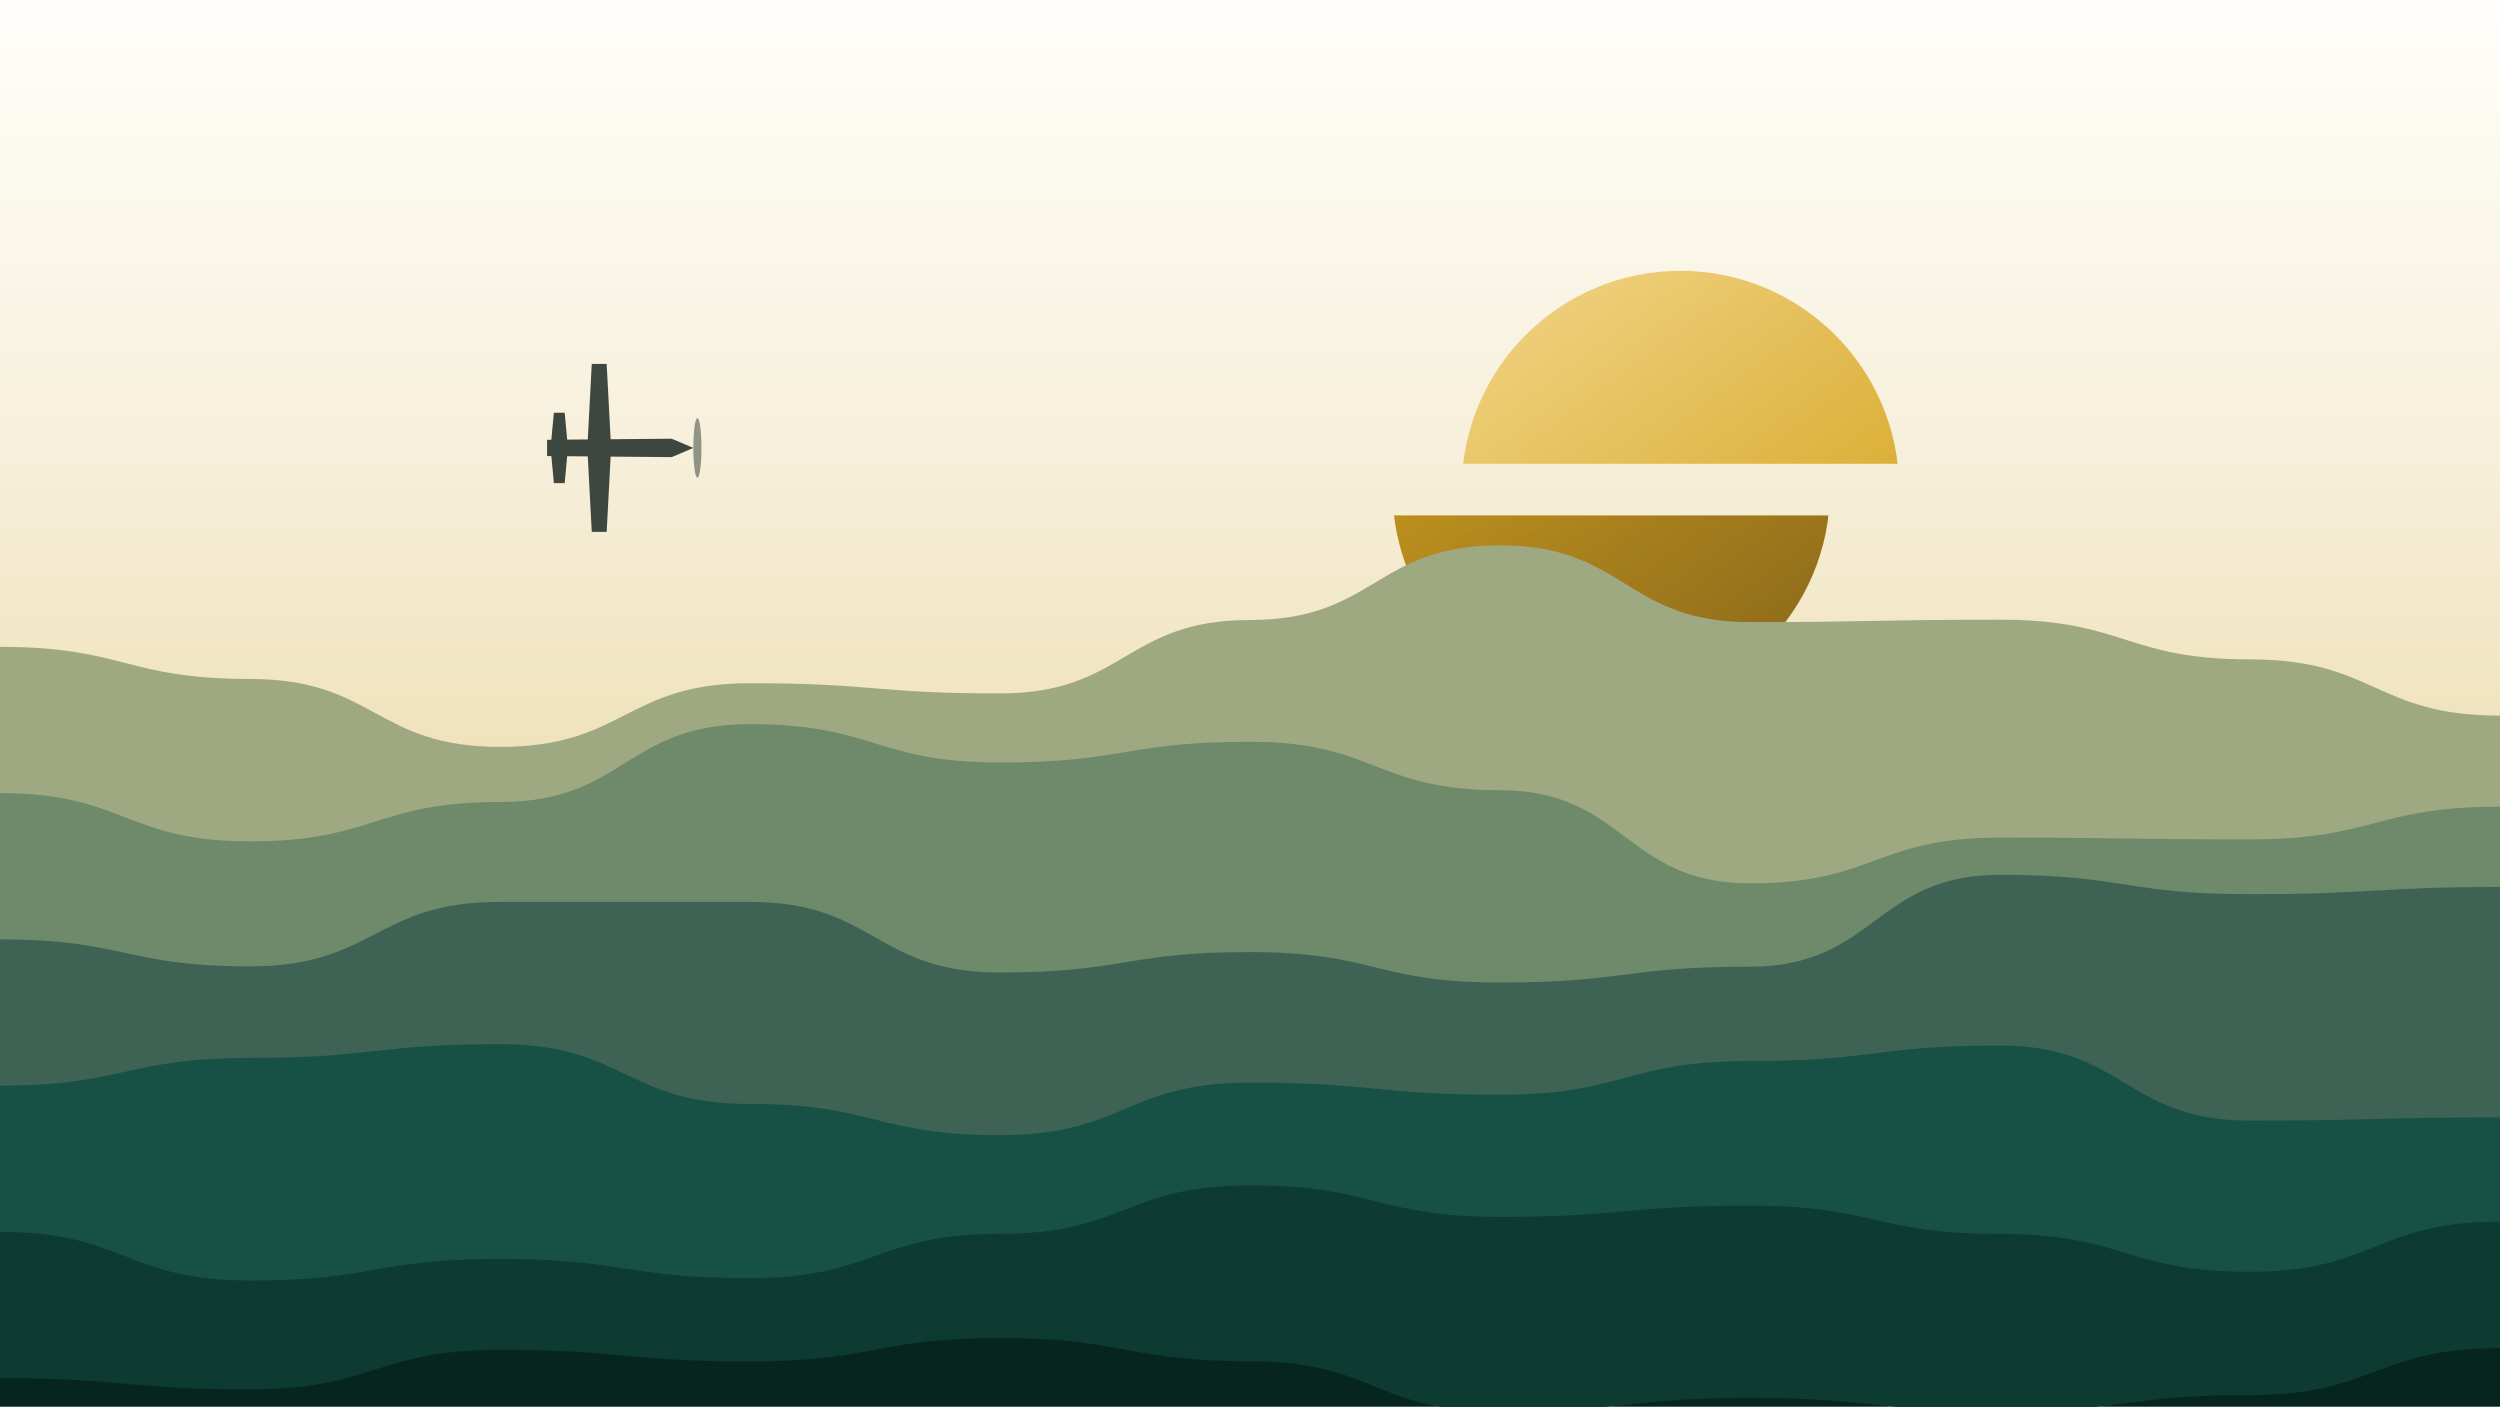
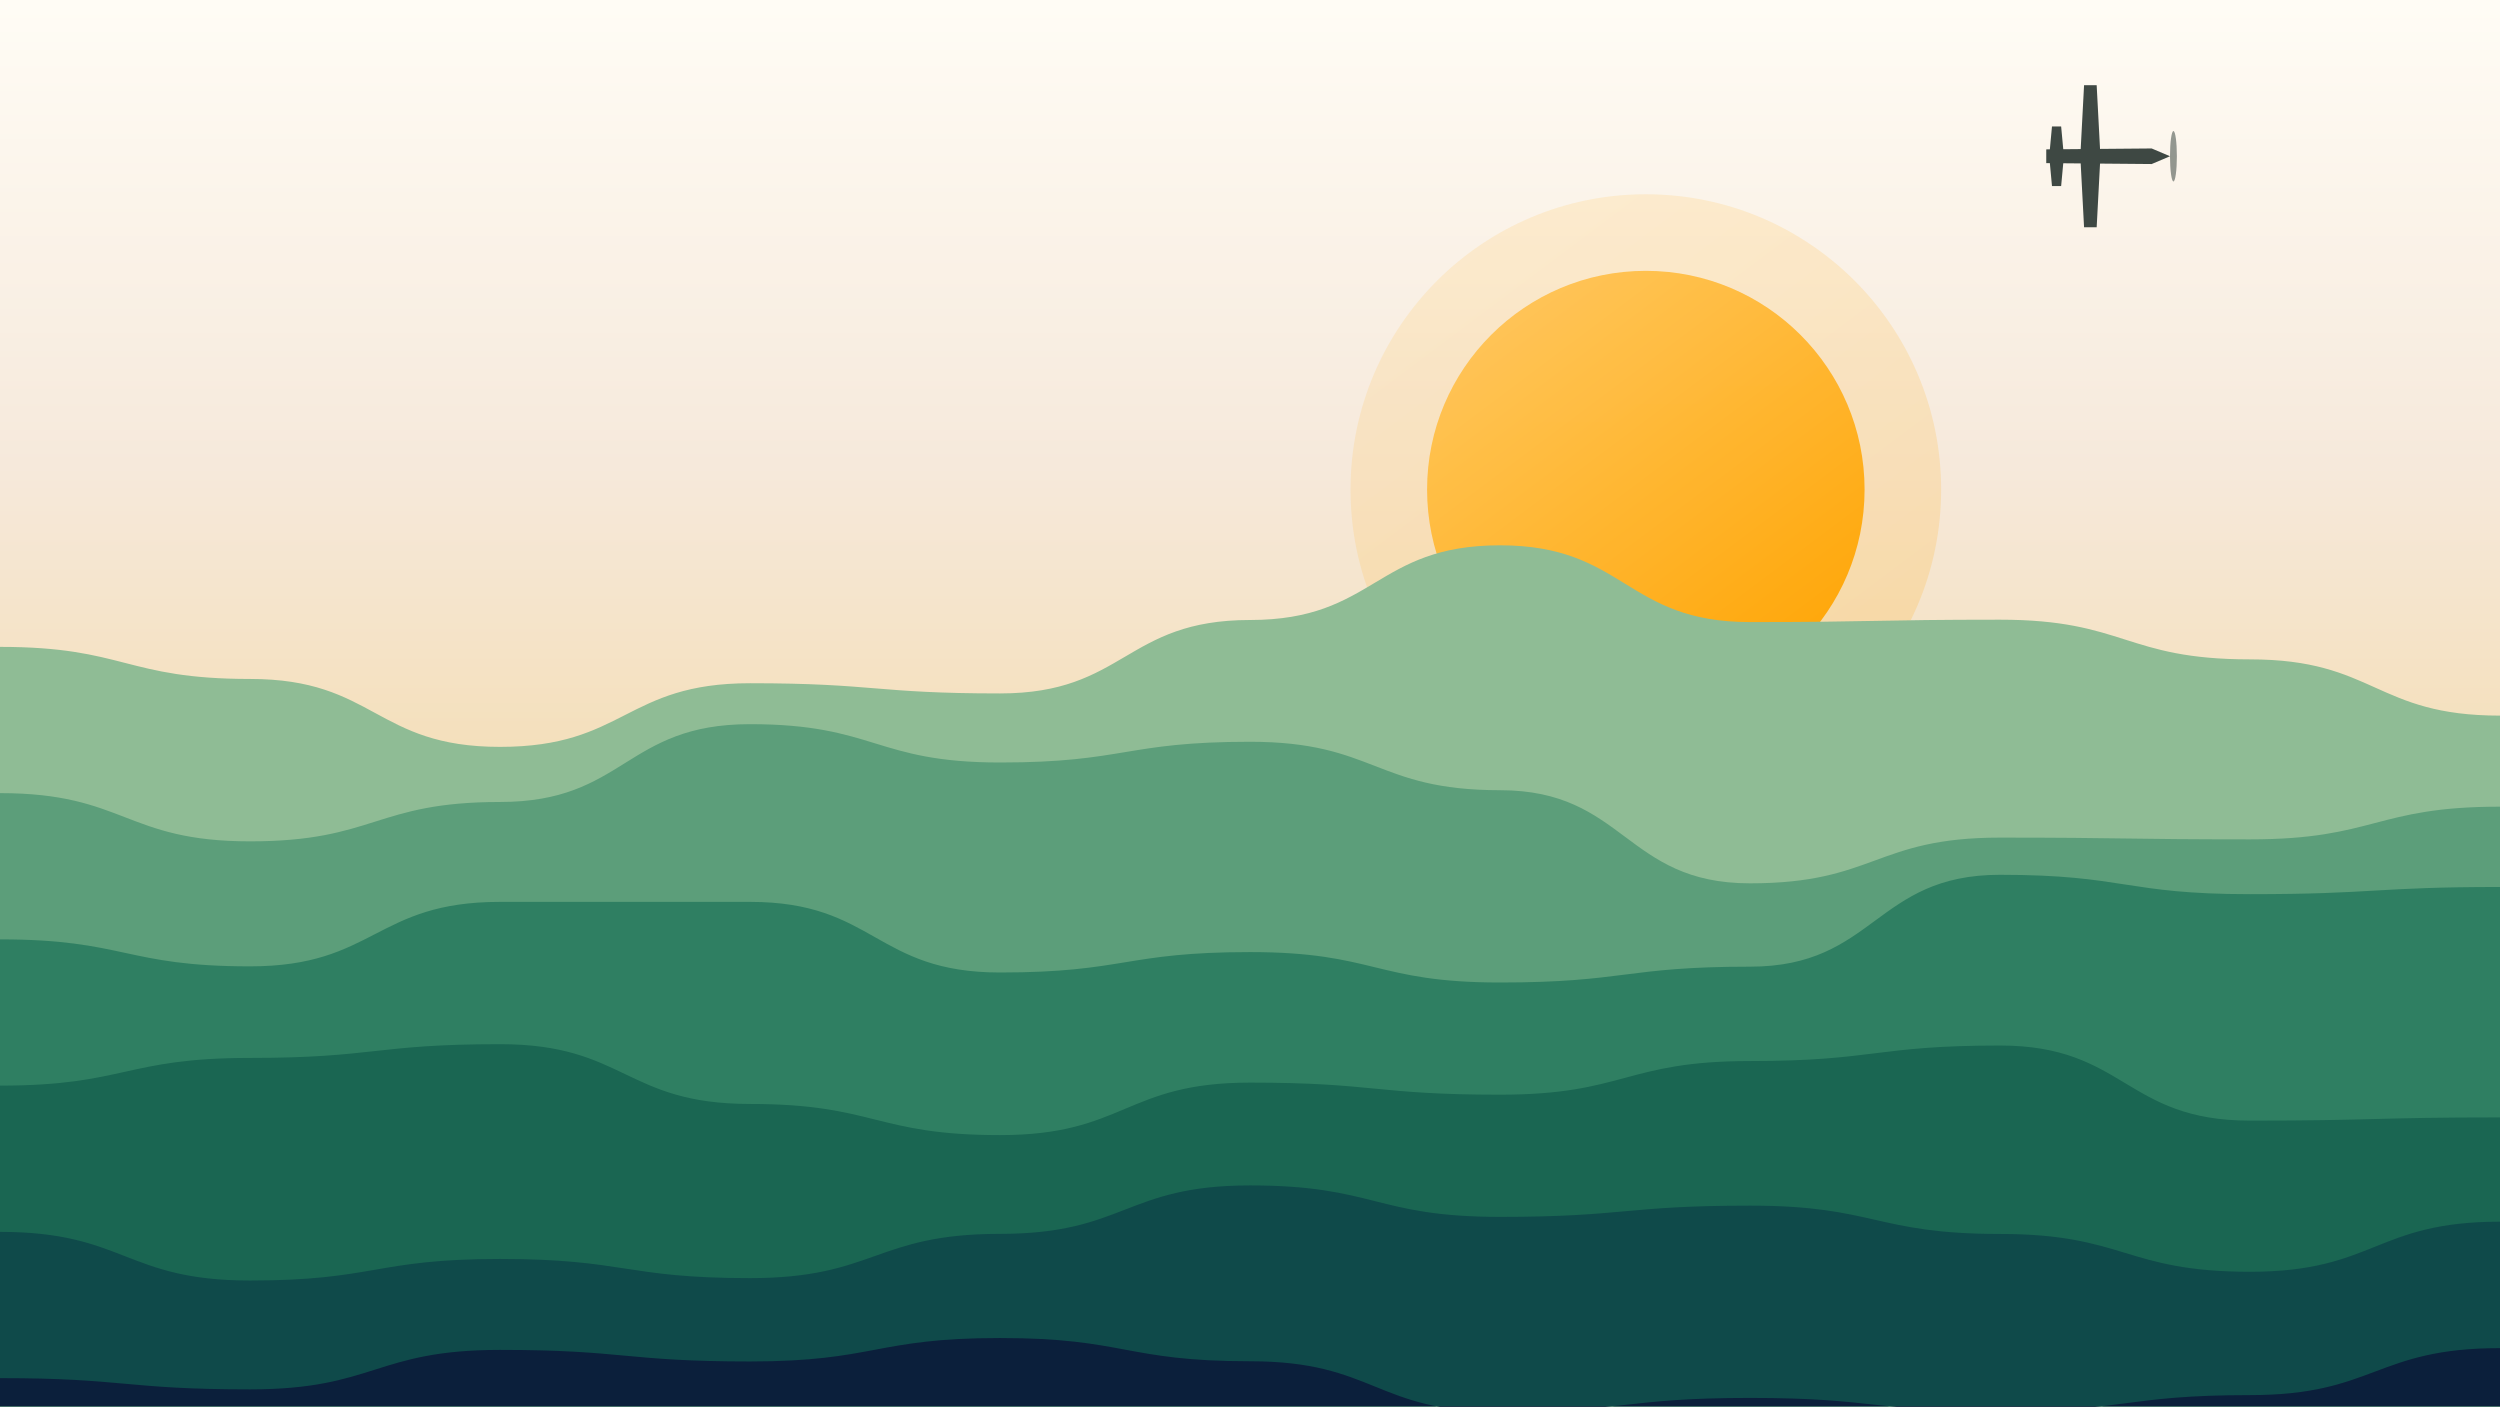
<svg xmlns="http://www.w3.org/2000/svg" viewBox="0 0 2400 1350" width="2400" height="1350" role="img">
  <defs>
    <linearGradient id="sky" x1="0" y1="0" x2="0" y2="1">
-       <stop offset="0.00" stop-color="#FFFEFA" />
-       <stop offset="0.33" stop-color="#F6EFD9" />
-       <stop offset="0.67" stop-color="#EBD9A8" />
-       <stop offset="1.00" stop-color="#E0BE72" />
+       <stop offset="0.00" stop-color="#FFFCF5" />
+       <stop offset="0.33" stop-color="#F6E9DB" />
+       <stop offset="0.67" stop-color="#F3D9A6" />
+       <stop offset="1.00" stop-color="#F0C56A" />
    </linearGradient>
    <linearGradient id="sunL" x1="0" y1="0" x2="0.75" y2="1">
-       <stop offset="0" stop-color="#F2D484" />
-       <stop offset="1" stop-color="#D2A017" />
+       <stop offset="0" stop-color="#FFC861" />
+       <stop offset="1" stop-color="#FFA400" />
    </linearGradient>
    <linearGradient id="sunD" x1="0" y1="0" x2="0.75" y2="1">
-       <stop offset="0" stop-color="#D2A017" />
+       <stop offset="0" stop-color="#FFA400" />
      <stop offset="1" stop-color="#8A6512" />
    </linearGradient>
    <clipPath id="ct">
      <rect x="0" y="0" width="2400" height="445.2" />
    </clipPath>
    <clipPath id="cb">
      <rect x="0" y="494.8" width="2400" height="1350" />
    </clipPath>
  </defs>
  <rect width="2400" height="1350" fill="url(#sky)" />
-   <g clip-path="url(#ct)">
-     <circle cx="1613.2" cy="470" r="210" fill="url(#sunL)" opacity=".95" />
-   </g>
-   <g clip-path="url(#cb)">
-     <circle cx="1546.8" cy="470" r="210" fill="url(#sunD)" opacity=".95" />
-   </g>
-   <path d="M0 621 C120 621 120 651.8 240 651.8 C360 651.8 360 717 480 717 C600 717 600 655.9 720 655.9 C840 655.9 840 665.7 960 665.7 C1080 665.7 1080 595.2 1200 595.2 C1320 595.2 1320 523.5 1440 523.5 C1560 523.5 1560 597.2 1680 597.2 C1800 597.2 1800 594.9 1920 594.9 C2040 594.9 2040 633 2160 633 C2280 633 2280 687 2400 687 L2400 1350 L0 1350 Z" fill="#9EA981" opacity="1" />
-   <path d="M0 761.4 C120 761.4 120 807.7 240 807.7 C360 807.7 360 769.9 480 769.9 C600 769.9 600 695.2 720 695.2 C840 695.2 840 732 960 732 C1080 732 1080 712.1 1200 712.1 C1320 712.1 1320 758.6 1440 758.6 C1560 758.6 1560 848 1680 848 C1800 848 1800 804.1 1920 804.1 C2040 804.1 2040 805.8 2160 805.8 C2280 805.8 2280 774.4 2400 774.4 L2400 1350 L0 1350 Z" fill="#6E8A6B" opacity="1" />
-   <path d="M0 901.8 C120 901.8 120 927.7 240 927.7 C360 927.7 360 865.8 480 865.8 C600 865.8 600 865.8 720 865.8 C840 865.8 840 933.6 960 933.6 C1080 933.6 1080 914 1200 914 C1320 914 1320 943.2 1440 943.2 C1560 943.2 1560 928 1680 928 C1800 928 1800 839.8 1920 839.8 C2040 839.8 2040 858.4 2160 858.4 C2280 858.4 2280 851.5 2400 851.5 L2400 1350 L0 1350 Z" fill="#3E6355" opacity="1" />
-   <path d="M0 1042.2 C120 1042.2 120 1015.6 240 1015.6 C360 1015.6 360 1002.4 480 1002.4 C600 1002.4 600 1059.8 720 1059.8 C840 1059.8 840 1089.7 960 1089.7 C1080 1089.7 1080 1039.3 1200 1039.3 C1320 1039.3 1320 1050.9 1440 1050.9 C1560 1050.9 1560 1018.6 1680 1018.6 C1800 1018.6 1800 1003.7 1920 1003.7 C2040 1003.7 2040 1075.8 2160 1075.8 C2280 1075.8 2280 1072.7 2400 1072.7 L2400 1350 L0 1350 Z" fill="#175145" opacity="1" />
-   <path d="M0 1182.6 C120 1182.6 120 1229.3 240 1229.3 C360 1229.3 360 1208.6 480 1208.6 C600 1208.6 600 1227 720 1227 C840 1227 840 1184.5 960 1184.5 C1080 1184.5 1080 1138 1200 1138 C1320 1138 1320 1168.2 1440 1168.2 C1560 1168.2 1560 1157.4 1680 1157.4 C1800 1157.4 1800 1184.6 1920 1184.6 C2040 1184.6 2040 1220.9 2160 1220.9 C2280 1220.9 2280 1172.8 2400 1172.8 L2400 1350 L0 1350 Z" fill="#0D3A31" opacity="1" />
-   <path d="M0 1323 C120 1323 120 1333.8 240 1333.8 C360 1333.8 360 1295.9 480 1295.9 C600 1295.9 600 1307 720 1307 C840 1307 840 1284.5 960 1284.5 C1080 1284.5 1080 1306.8 1200 1306.8 C1320 1306.8 1320 1355.4 1440 1355.4 C1560 1355.4 1560 1342 1680 1342 C1800 1342 1800 1355.1 1920 1355.1 C2040 1355.1 2040 1339.3 2160 1339.3 C2280 1339.3 2280 1294.2 2400 1294.2 L2400 1350 L0 1350 Z" fill="#07251F" opacity="1" />
-   <g transform="translate(520,430) scale(2.6)" fill="#0F1D19" opacity=".8">
+   <circle cx="1580" cy="470" r="283.5" fill="url(#sunL)" opacity=".18" />
+   <circle cx="1580" cy="470" r="210" fill="url(#sunL)" opacity=".96" />
+   <path d="M0 621 C120 621 120 651.8 240 651.8 C360 651.8 360 717 480 717 C600 717 600 655.9 720 655.9 C840 655.9 840 665.7 960 665.7 C1080 665.7 1080 595.2 1200 595.2 C1320 595.2 1320 523.5 1440 523.5 C1560 523.5 1560 597.2 1680 597.2 C1800 597.2 1800 594.9 1920 594.9 C2040 594.9 2040 633 2160 633 C2280 633 2280 687 2400 687 L2400 1350 L0 1350 Z" fill="#8FBC95" opacity="1" />
+   <path d="M0 761.4 C120 761.4 120 807.7 240 807.7 C360 807.7 360 769.9 480 769.9 C600 769.9 600 695.2 720 695.2 C840 695.2 840 732 960 732 C1080 732 1080 712.1 1200 712.1 C1320 712.1 1320 758.6 1440 758.6 C1560 758.6 1560 848 1680 848 C1800 848 1800 804.1 1920 804.1 C2040 804.1 2040 805.8 2160 805.8 C2280 805.8 2280 774.4 2400 774.4 L2400 1350 L0 1350 Z" fill="#5C9E7A" opacity="1" />
+   <path d="M0 901.8 C120 901.8 120 927.7 240 927.7 C360 927.7 360 865.8 480 865.8 C600 865.8 600 865.8 720 865.8 C840 865.8 840 933.6 960 933.6 C1080 933.6 1080 914 1200 914 C1320 914 1320 943.2 1440 943.2 C1560 943.2 1560 928 1680 928 C1800 928 1800 839.8 1920 839.8 C2040 839.8 2040 858.4 2160 858.4 C2280 858.4 2280 851.5 2400 851.5 L2400 1350 L0 1350 Z" fill="#2F7F62" opacity="1" />
+   <path d="M0 1042.2 C120 1042.2 120 1015.6 240 1015.6 C360 1015.6 360 1002.4 480 1002.4 C600 1002.4 600 1059.8 720 1059.8 C840 1059.8 840 1089.7 960 1089.7 C1080 1089.7 1080 1039.3 1200 1039.3 C1320 1039.3 1320 1050.9 1440 1050.9 C1560 1050.9 1560 1018.6 1680 1018.6 C1800 1018.6 1800 1003.7 1920 1003.7 C2040 1003.7 2040 1075.8 2160 1075.8 C2280 1075.8 2280 1072.7 2400 1072.7 L2400 1350 L0 1350 Z" fill="#1A6652" opacity="1" />
+   <path d="M0 1182.6 C120 1182.6 120 1229.3 240 1229.3 C360 1229.3 360 1208.6 480 1208.6 C600 1208.6 600 1227 720 1227 C840 1227 840 1184.5 960 1184.5 C1080 1184.5 1080 1138 1200 1138 C1320 1138 1320 1168.2 1440 1168.2 C1560 1168.2 1560 1157.4 1680 1157.4 C1800 1157.4 1800 1184.6 1920 1184.6 C2040 1184.6 2040 1220.9 2160 1220.9 C2280 1220.9 2280 1172.8 2400 1172.8 L2400 1350 L0 1350 Z" fill="#0F4A4A" opacity="1" />
+   <path d="M0 1323 C120 1323 120 1333.8 240 1333.8 C360 1333.8 360 1295.9 480 1295.9 C600 1295.9 600 1307 720 1307 C840 1307 840 1284.5 960 1284.5 C1080 1284.5 1080 1306.8 1200 1306.8 C1320 1306.8 1320 1355.4 1440 1355.4 C1560 1355.4 1560 1342 1680 1342 C1800 1342 1800 1355.1 1920 1355.1 C2040 1355.1 2040 1339.3 2160 1339.3 C2280 1339.3 2280 1294.2 2400 1294.2 L2400 1350 L0 1350 Z" fill="#0B1F3B" opacity="1" />
+   <g transform="translate(1960,150) scale(2.2)" fill="#0F1D19" opacity=".8">
    <path d="M2 -3 L48 -3.4 L56 0 L48 3.4 L2 3 Z" />
    <path d="M17 -2.6 L18.5 -31 L24 -31 L25.5 -2.6 Z" />
    <path d="M17 2.6 L18.5 31 L24 31 L25.5 2.6 Z" />
    <path d="M3.5 -2.2 L4.5 -13 L8.5 -13 L9.5 -2.2 Z" />
    <path d="M3.5 2.2 L4.5 13 L8.5 13 L9.5 2.2 Z" />
    <ellipse cx="57.5" cy="0" rx="1.5" ry="11" opacity=".55" />
  </g>
</svg>
